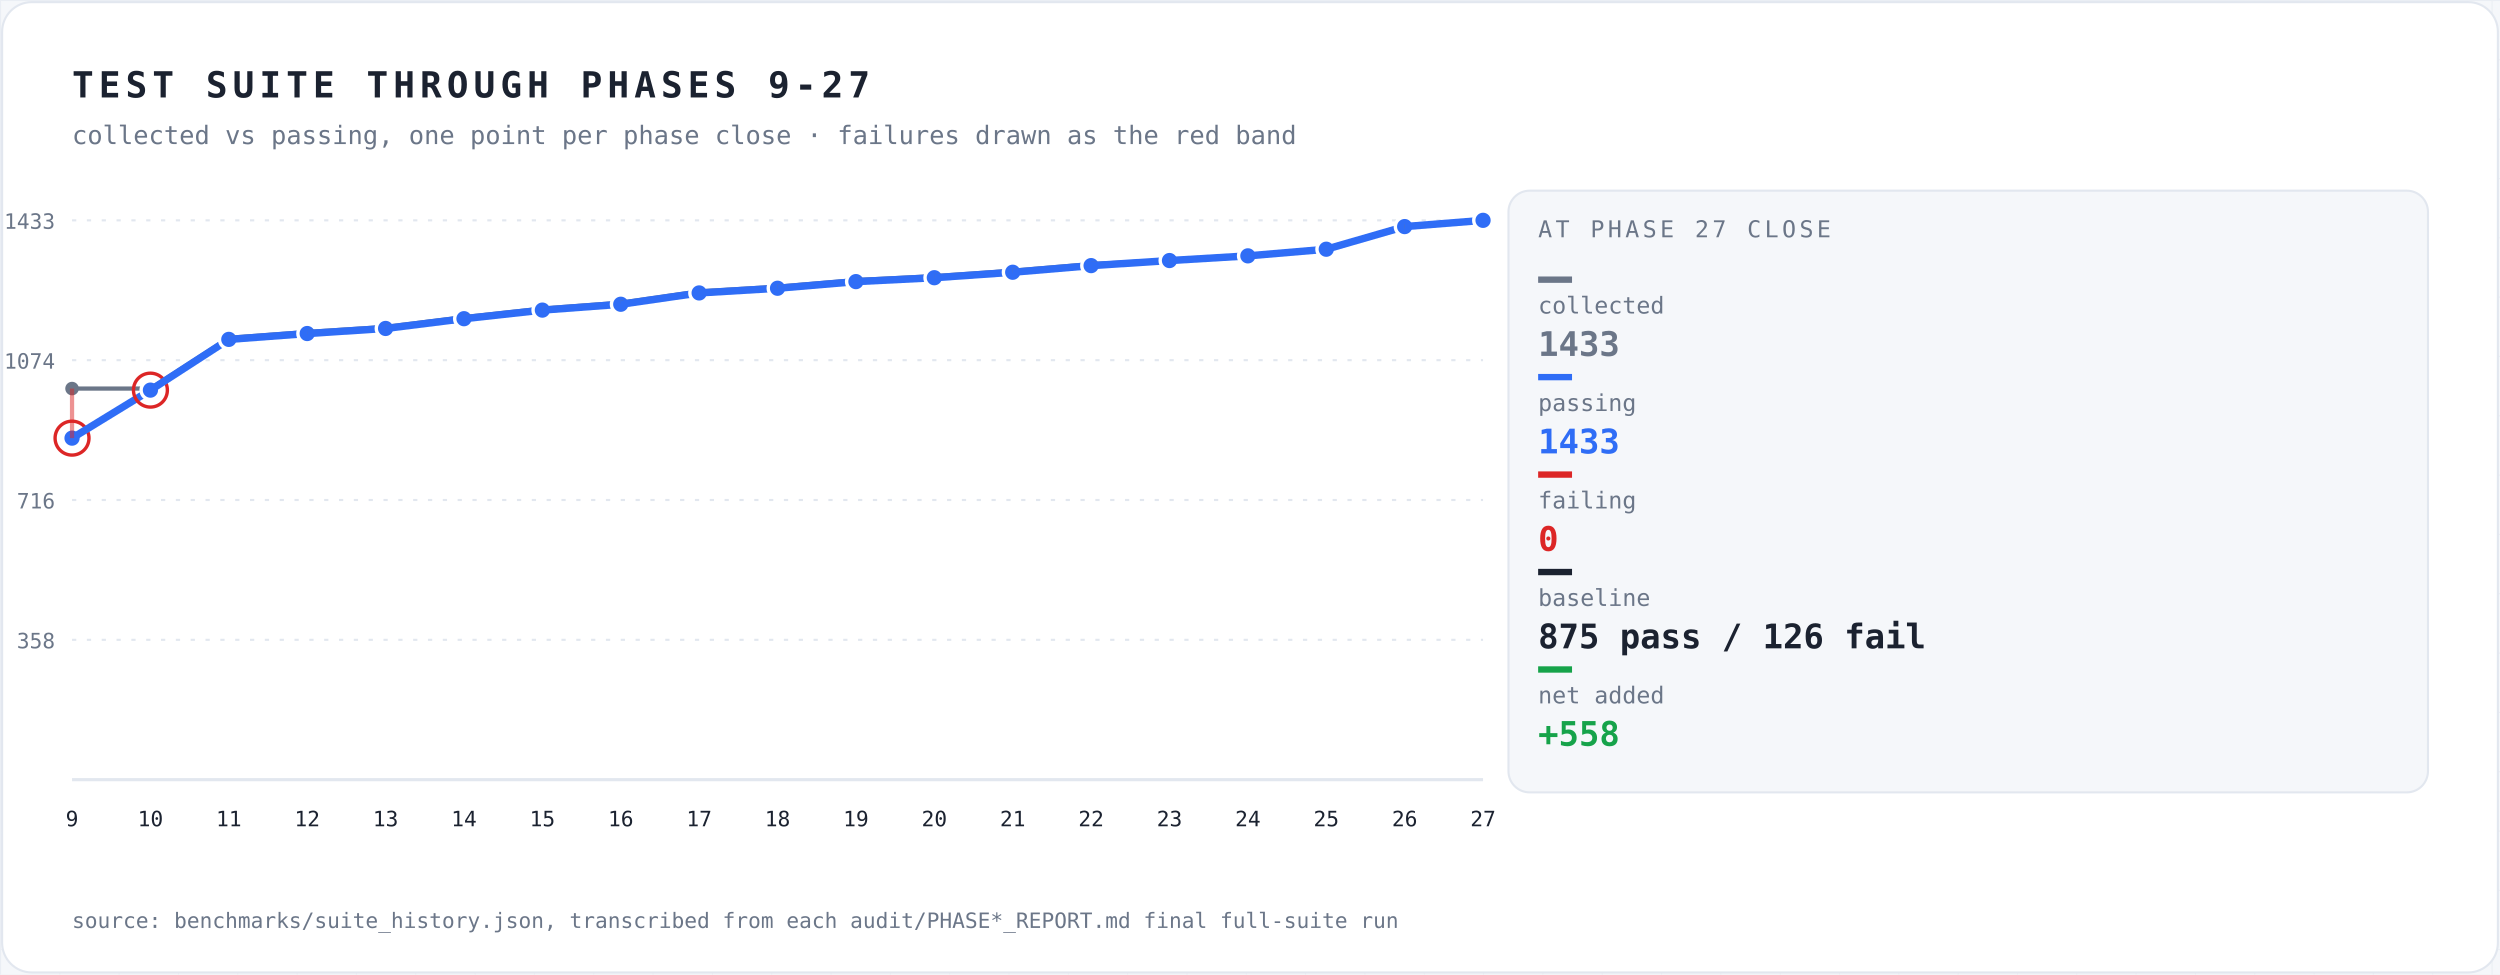
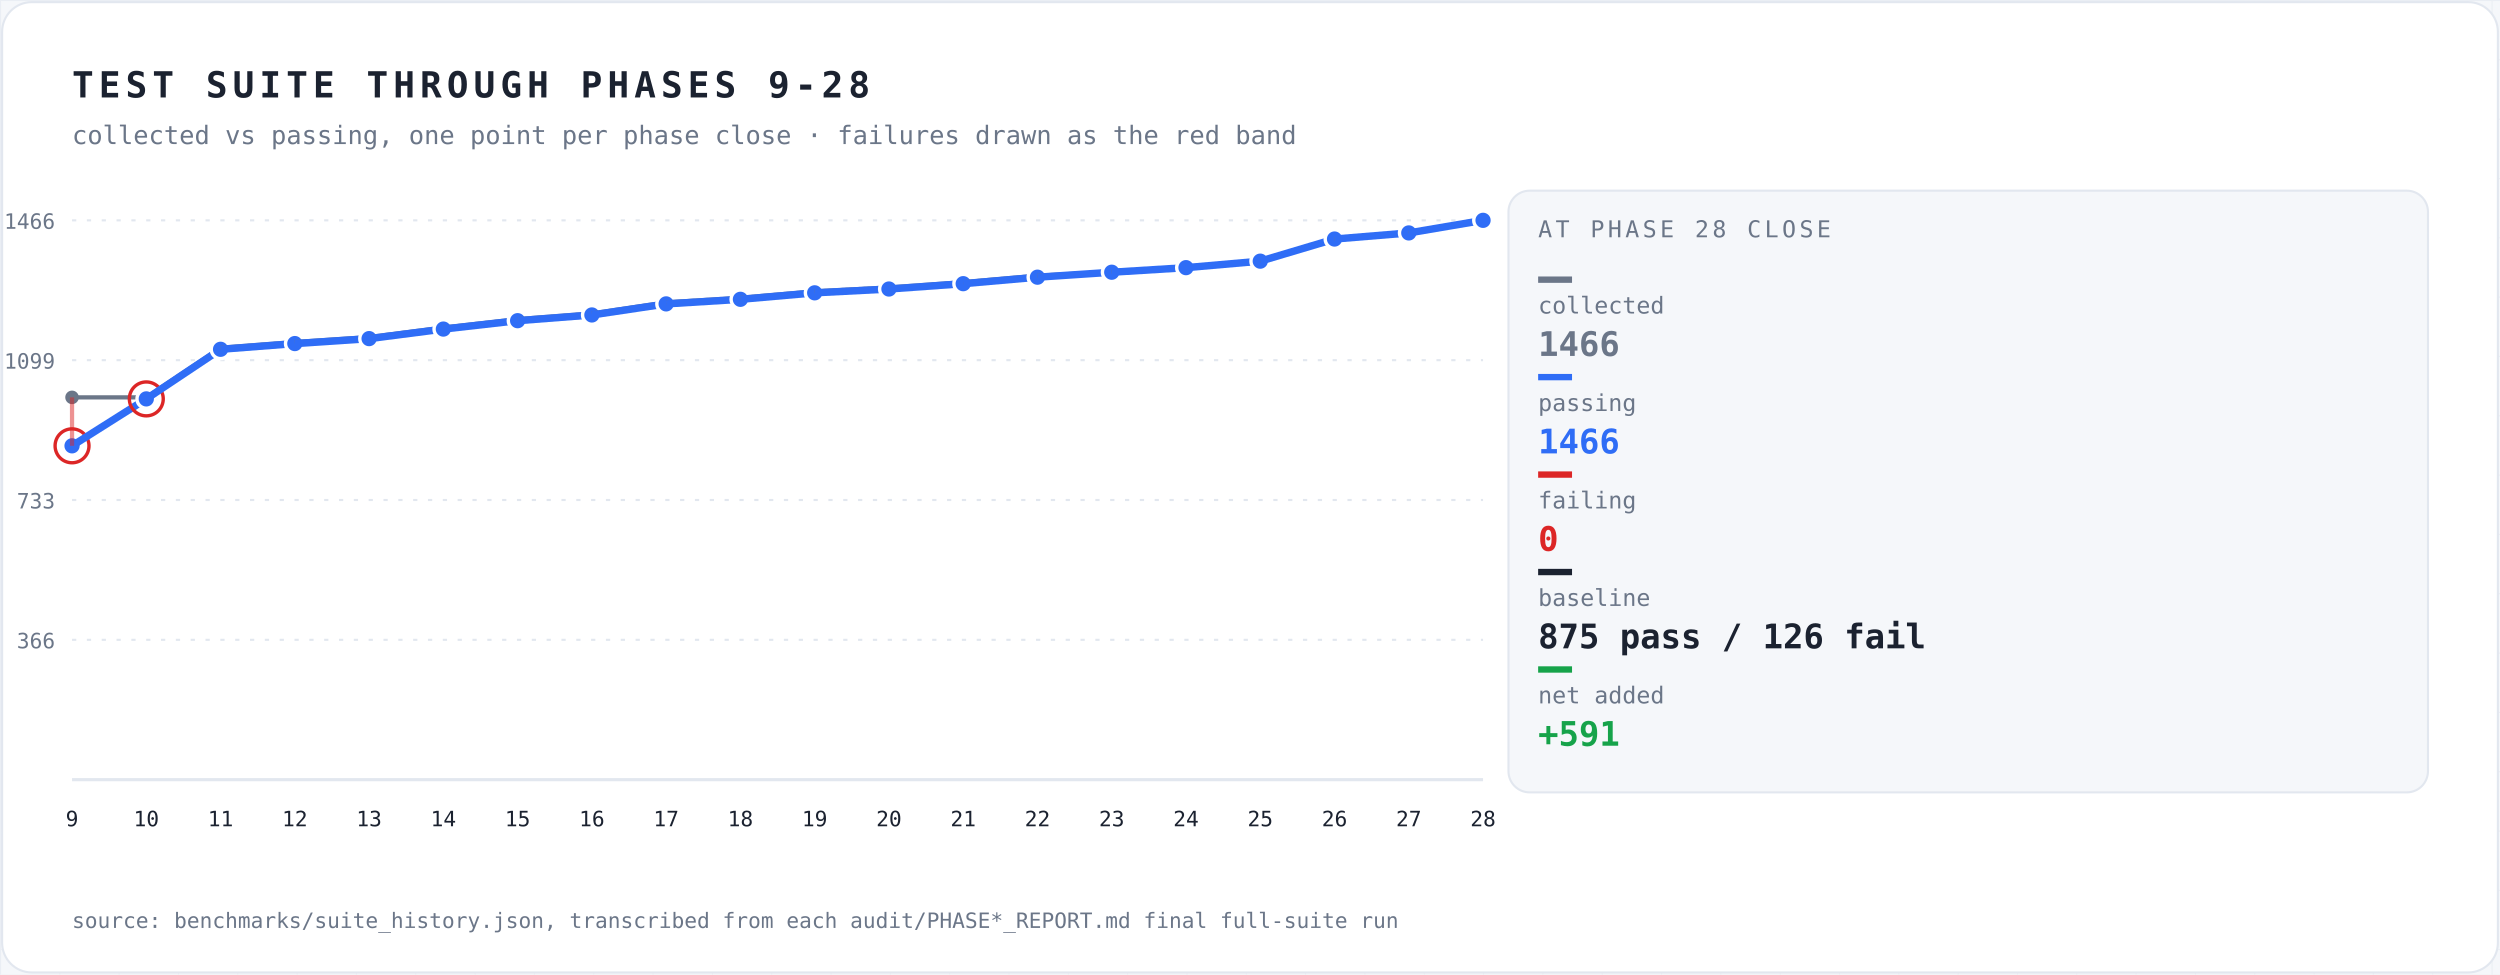
- <svg xmlns="http://www.w3.org/2000/svg" width="1180" height="460" viewBox="0 0 1180 460" role="img" aria-label="TEST SUITE THROUGH PHASES 9-27: collected vs passing, one point per phase close · failures drawn as the red band">
+ <svg xmlns="http://www.w3.org/2000/svg" width="1180" height="460" viewBox="0 0 1180 460" role="img" aria-label="TEST SUITE THROUGH PHASES 9-28: collected vs passing, one point per phase close · failures drawn as the red band">
  <defs>
    <pattern id="grid" width="28" height="28" patternUnits="userSpaceOnUse">
      <path d="M28 0H0v28" fill="none" stroke="#e2e7ef" stroke-width="1" />
    </pattern>
  </defs>
  <rect width="100%" height="100%" fill="#f5f7fa" />
  <rect width="100%" height="100%" fill="url(#grid)" opacity=".55" />
  <rect x="1" y="1" width="1178" height="458" rx="14" fill="#ffffff" stroke="#e2e7ef" />
-   <text x="34" y="46" font-family="ui-monospace, 'SF Mono', Menlo, Consolas, monospace" font-size="17" font-weight="700" letter-spacing="2.4" fill="#1b2230">TEST SUITE THROUGH PHASES 9-27</text>
+   <text x="34" y="46" font-family="ui-monospace, 'SF Mono', Menlo, Consolas, monospace" font-size="17" font-weight="700" letter-spacing="2.4" fill="#1b2230">TEST SUITE THROUGH PHASES 9-28</text>
  <text x="34" y="68" font-family="ui-monospace, 'SF Mono', Menlo, Consolas, monospace" font-size="12" fill="#6b7688">collected vs passing, one point per phase close · failures drawn as the red band</text>
  <line x1="34" y1="368" x2="700" y2="368" stroke="#e2e7ef" stroke-width="1.5" />
  <line x1="34" y1="302.0" x2="700" y2="302.0" stroke="#e2e7ef" stroke-dasharray="2 5" />
-   <text x="26" y="306.0" text-anchor="end" font-family="ui-monospace, 'SF Mono', Menlo, Consolas, monospace" font-size="10" fill="#6b7688">358</text>
+   <text x="26" y="306.0" text-anchor="end" font-family="ui-monospace, 'SF Mono', Menlo, Consolas, monospace" font-size="10" fill="#6b7688">366</text>
  <line x1="34" y1="236.0" x2="700" y2="236.0" stroke="#e2e7ef" stroke-dasharray="2 5" />
-   <text x="26" y="240.0" text-anchor="end" font-family="ui-monospace, 'SF Mono', Menlo, Consolas, monospace" font-size="10" fill="#6b7688">716</text>
+   <text x="26" y="240.0" text-anchor="end" font-family="ui-monospace, 'SF Mono', Menlo, Consolas, monospace" font-size="10" fill="#6b7688">733</text>
  <line x1="34" y1="170.0" x2="700" y2="170.0" stroke="#e2e7ef" stroke-dasharray="2 5" />
-   <text x="26" y="174.0" text-anchor="end" font-family="ui-monospace, 'SF Mono', Menlo, Consolas, monospace" font-size="10" fill="#6b7688">1074</text>
+   <text x="26" y="174.0" text-anchor="end" font-family="ui-monospace, 'SF Mono', Menlo, Consolas, monospace" font-size="10" fill="#6b7688">1099</text>
  <line x1="34" y1="104.0" x2="700" y2="104.0" stroke="#e2e7ef" stroke-dasharray="2 5" />
-   <text x="26" y="108.0" text-anchor="end" font-family="ui-monospace, 'SF Mono', Menlo, Consolas, monospace" font-size="10" fill="#6b7688">1433</text>
-   <circle cx="34.0" cy="183.403" r="3.2" fill="#6b7688" />
-   <circle cx="34.0" cy="206.8" r="4.4" fill="#2f6df6" stroke="#ffffff" stroke-width="1.6" />
-   <circle cx="34.0" cy="206.8" r="8" fill="none" stroke="#dc2626" stroke-width="1.6" />
+   <text x="26" y="108.0" text-anchor="end" font-family="ui-monospace, 'SF Mono', Menlo, Consolas, monospace" font-size="10" fill="#6b7688">1466</text>
+   <circle cx="34.0" cy="187.558" r="3.2" fill="#6b7688" />
+   <circle cx="34.0" cy="210.428" r="4.4" fill="#2f6df6" stroke="#ffffff" stroke-width="1.6" />
+   <circle cx="34.0" cy="210.428" r="8" fill="none" stroke="#dc2626" stroke-width="1.6" />
  <text x="34.0" y="390" text-anchor="middle" font-family="ui-monospace, 'SF Mono', Menlo, Consolas, monospace" font-size="10" fill="#1b2230">9</text>
-   <line x1="34.0" y1="183.403" x2="71.0" y2="183.403" stroke="#6b7688" stroke-width="2" />
-   <line x1="34.0" y1="206.8" x2="71.0" y2="184.14" stroke="#2f6df6" stroke-width="3.5" />
-   <line x1="34.0" y1="183.403" x2="34.0" y2="206.8" stroke="#dc2626" stroke-width="2" opacity=".5" />
-   <circle cx="71.0" cy="183.403" r="3.2" fill="#6b7688" />
-   <circle cx="71.0" cy="184.14" r="4.4" fill="#2f6df6" stroke="#ffffff" stroke-width="1.6" />
-   <circle cx="71.0" cy="184.14" r="8" fill="none" stroke="#dc2626" stroke-width="1.6" />
-   <text x="71.0" y="390" text-anchor="middle" font-family="ui-monospace, 'SF Mono', Menlo, Consolas, monospace" font-size="10" fill="#1b2230">10</text>
-   <line x1="71.0" y1="183.403" x2="108.0" y2="159.453" stroke="#6b7688" stroke-width="2" />
-   <line x1="71.0" y1="184.14" x2="108.0" y2="160.19" stroke="#2f6df6" stroke-width="3.5" />
-   <circle cx="108.0" cy="159.453" r="3.2" fill="#6b7688" />
-   <circle cx="108.0" cy="160.19" r="4.4" fill="#2f6df6" stroke="#ffffff" stroke-width="1.6" />
-   <text x="108.0" y="390" text-anchor="middle" font-family="ui-monospace, 'SF Mono', Menlo, Consolas, monospace" font-size="10" fill="#1b2230">11</text>
-   <line x1="108.0" y1="159.453" x2="145.0" y2="156.689" stroke="#6b7688" stroke-width="2" />
-   <line x1="108.0" y1="160.19" x2="145.0" y2="157.426" stroke="#2f6df6" stroke-width="3.5" />
-   <circle cx="145.0" cy="156.689" r="3.2" fill="#6b7688" />
-   <circle cx="145.0" cy="157.426" r="4.4" fill="#2f6df6" stroke="#ffffff" stroke-width="1.6" />
-   <text x="145.0" y="390" text-anchor="middle" font-family="ui-monospace, 'SF Mono', Menlo, Consolas, monospace" font-size="10" fill="#1b2230">12</text>
-   <line x1="145.0" y1="156.689" x2="182.0" y2="154.294" stroke="#6b7688" stroke-width="2" />
-   <line x1="145.0" y1="157.426" x2="182.0" y2="155.031" stroke="#2f6df6" stroke-width="3.5" />
-   <circle cx="182.0" cy="154.294" r="3.2" fill="#6b7688" />
-   <circle cx="182.0" cy="155.031" r="4.4" fill="#2f6df6" stroke="#ffffff" stroke-width="1.6" />
-   <text x="182.0" y="390" text-anchor="middle" font-family="ui-monospace, 'SF Mono', Menlo, Consolas, monospace" font-size="10" fill="#1b2230">13</text>
-   <line x1="182.0" y1="154.294" x2="219.0" y2="149.689" stroke="#6b7688" stroke-width="2" />
-   <line x1="182.0" y1="155.031" x2="219.0" y2="150.426" stroke="#2f6df6" stroke-width="3.5" />
-   <circle cx="219.0" cy="149.689" r="3.2" fill="#6b7688" />
-   <circle cx="219.0" cy="150.426" r="4.4" fill="#2f6df6" stroke="#ffffff" stroke-width="1.6" />
-   <text x="219.0" y="390" text-anchor="middle" font-family="ui-monospace, 'SF Mono', Menlo, Consolas, monospace" font-size="10" fill="#1b2230">14</text>
-   <line x1="219.0" y1="149.689" x2="256.0" y2="145.636" stroke="#6b7688" stroke-width="2" />
-   <line x1="219.0" y1="150.426" x2="256.0" y2="146.373" stroke="#2f6df6" stroke-width="3.5" />
-   <circle cx="256.0" cy="145.636" r="3.2" fill="#6b7688" />
-   <circle cx="256.0" cy="146.373" r="4.4" fill="#2f6df6" stroke="#ffffff" stroke-width="1.6" />
-   <text x="256.0" y="390" text-anchor="middle" font-family="ui-monospace, 'SF Mono', Menlo, Consolas, monospace" font-size="10" fill="#1b2230">15</text>
-   <line x1="256.0" y1="145.636" x2="293.0" y2="142.872" stroke="#6b7688" stroke-width="2" />
-   <line x1="256.0" y1="146.373" x2="293.0" y2="143.609" stroke="#2f6df6" stroke-width="3.5" />
-   <circle cx="293.0" cy="142.872" r="3.2" fill="#6b7688" />
-   <circle cx="293.0" cy="143.609" r="4.4" fill="#2f6df6" stroke="#ffffff" stroke-width="1.6" />
-   <text x="293.0" y="390" text-anchor="middle" font-family="ui-monospace, 'SF Mono', Menlo, Consolas, monospace" font-size="10" fill="#1b2230">16</text>
-   <line x1="293.0" y1="142.872" x2="330.0" y2="137.53" stroke="#6b7688" stroke-width="2" />
-   <line x1="293.0" y1="143.609" x2="330.0" y2="138.267" stroke="#2f6df6" stroke-width="3.5" />
-   <circle cx="330.0" cy="137.53" r="3.2" fill="#6b7688" />
-   <circle cx="330.0" cy="138.267" r="4.4" fill="#2f6df6" stroke="#ffffff" stroke-width="1.6" />
-   <text x="330.0" y="390" text-anchor="middle" font-family="ui-monospace, 'SF Mono', Menlo, Consolas, monospace" font-size="10" fill="#1b2230">17</text>
-   <line x1="330.0" y1="137.53" x2="367.0" y2="135.319" stroke="#6b7688" stroke-width="2" />
-   <line x1="330.0" y1="138.267" x2="367.0" y2="136.056" stroke="#2f6df6" stroke-width="3.5" />
-   <circle cx="367.0" cy="135.319" r="3.2" fill="#6b7688" />
-   <circle cx="367.0" cy="136.056" r="4.4" fill="#2f6df6" stroke="#ffffff" stroke-width="1.6" />
-   <text x="367.0" y="390" text-anchor="middle" font-family="ui-monospace, 'SF Mono', Menlo, Consolas, monospace" font-size="10" fill="#1b2230">18</text>
-   <line x1="367.0" y1="135.319" x2="404.0" y2="132.187" stroke="#6b7688" stroke-width="2" />
-   <line x1="367.0" y1="136.056" x2="404.0" y2="132.924" stroke="#2f6df6" stroke-width="3.5" />
-   <circle cx="404.0" cy="132.187" r="3.2" fill="#6b7688" />
-   <circle cx="404.0" cy="132.924" r="4.4" fill="#2f6df6" stroke="#ffffff" stroke-width="1.6" />
-   <text x="404.0" y="390" text-anchor="middle" font-family="ui-monospace, 'SF Mono', Menlo, Consolas, monospace" font-size="10" fill="#1b2230">19</text>
-   <line x1="404.0" y1="132.187" x2="441.0" y2="130.345" stroke="#6b7688" stroke-width="2" />
-   <line x1="404.0" y1="132.924" x2="441.0" y2="131.082" stroke="#2f6df6" stroke-width="3.5" />
-   <circle cx="441.0" cy="130.345" r="3.2" fill="#6b7688" />
-   <circle cx="441.0" cy="131.082" r="4.4" fill="#2f6df6" stroke="#ffffff" stroke-width="1.6" />
-   <text x="441.0" y="390" text-anchor="middle" font-family="ui-monospace, 'SF Mono', Menlo, Consolas, monospace" font-size="10" fill="#1b2230">20</text>
-   <line x1="441.0" y1="130.345" x2="478.0" y2="127.766" stroke="#6b7688" stroke-width="2" />
-   <line x1="441.0" y1="131.082" x2="478.0" y2="128.502" stroke="#2f6df6" stroke-width="3.5" />
-   <circle cx="478.0" cy="127.766" r="3.2" fill="#6b7688" />
-   <circle cx="478.0" cy="128.502" r="4.4" fill="#2f6df6" stroke="#ffffff" stroke-width="1.6" />
-   <text x="478.0" y="390" text-anchor="middle" font-family="ui-monospace, 'SF Mono', Menlo, Consolas, monospace" font-size="10" fill="#1b2230">21</text>
-   <line x1="478.0" y1="127.766" x2="515.0" y2="124.634" stroke="#6b7688" stroke-width="2" />
-   <line x1="478.0" y1="128.502" x2="515.0" y2="125.371" stroke="#2f6df6" stroke-width="3.5" />
-   <circle cx="515.0" cy="124.634" r="3.2" fill="#6b7688" />
-   <circle cx="515.0" cy="125.371" r="4.4" fill="#2f6df6" stroke="#ffffff" stroke-width="1.6" />
-   <text x="515.0" y="390" text-anchor="middle" font-family="ui-monospace, 'SF Mono', Menlo, Consolas, monospace" font-size="10" fill="#1b2230">22</text>
-   <line x1="515.0" y1="124.634" x2="552.0" y2="122.791" stroke="#6b7688" stroke-width="2" />
-   <line x1="515.0" y1="125.371" x2="552.0" y2="122.976" stroke="#2f6df6" stroke-width="3.5" />
-   <circle cx="552.0" cy="122.791" r="3.2" fill="#6b7688" />
-   <circle cx="552.0" cy="122.976" r="4.4" fill="#2f6df6" stroke="#ffffff" stroke-width="1.6" />
-   <text x="552.0" y="390" text-anchor="middle" font-family="ui-monospace, 'SF Mono', Menlo, Consolas, monospace" font-size="10" fill="#1b2230">23</text>
-   <line x1="552.0" y1="122.791" x2="589.0" y2="120.581" stroke="#6b7688" stroke-width="2" />
-   <line x1="552.0" y1="122.976" x2="589.0" y2="120.765" stroke="#2f6df6" stroke-width="3.5" />
-   <circle cx="589.0" cy="120.581" r="3.2" fill="#6b7688" />
-   <circle cx="589.0" cy="120.765" r="4.4" fill="#2f6df6" stroke="#ffffff" stroke-width="1.6" />
-   <text x="589.0" y="390" text-anchor="middle" font-family="ui-monospace, 'SF Mono', Menlo, Consolas, monospace" font-size="10" fill="#1b2230">24</text>
-   <line x1="589.0" y1="120.581" x2="626.0" y2="117.449" stroke="#6b7688" stroke-width="2" />
-   <line x1="589.0" y1="120.765" x2="626.0" y2="117.633" stroke="#2f6df6" stroke-width="3.5" />
-   <circle cx="626.0" cy="117.449" r="3.2" fill="#6b7688" />
-   <circle cx="626.0" cy="117.633" r="4.4" fill="#2f6df6" stroke="#ffffff" stroke-width="1.6" />
-   <text x="626.0" y="390" text-anchor="middle" font-family="ui-monospace, 'SF Mono', Menlo, Consolas, monospace" font-size="10" fill="#1b2230">25</text>
-   <line x1="626.0" y1="117.449" x2="663.0" y2="106.948" stroke="#6b7688" stroke-width="2" />
-   <line x1="626.0" y1="117.633" x2="663.0" y2="106.948" stroke="#2f6df6" stroke-width="3.5" />
-   <circle cx="663.0" cy="106.948" r="3.2" fill="#6b7688" />
-   <circle cx="663.0" cy="106.948" r="4.4" fill="#2f6df6" stroke="#ffffff" stroke-width="1.6" />
-   <text x="663.0" y="390" text-anchor="middle" font-family="ui-monospace, 'SF Mono', Menlo, Consolas, monospace" font-size="10" fill="#1b2230">26</text>
-   <line x1="663.0" y1="106.948" x2="700.0" y2="104.0" stroke="#6b7688" stroke-width="2" />
-   <line x1="663.0" y1="106.948" x2="700.0" y2="104.0" stroke="#2f6df6" stroke-width="3.5" />
+   <line x1="34.0" y1="187.558" x2="69.053" y2="187.558" stroke="#6b7688" stroke-width="2" />
+   <line x1="34.0" y1="210.428" x2="69.053" y2="188.278" stroke="#2f6df6" stroke-width="3.5" />
+   <line x1="34.0" y1="187.558" x2="34.0" y2="210.428" stroke="#dc2626" stroke-width="2" opacity=".5" />
+   <circle cx="69.053" cy="187.558" r="3.2" fill="#6b7688" />
+   <circle cx="69.053" cy="188.278" r="4.4" fill="#2f6df6" stroke="#ffffff" stroke-width="1.6" />
+   <circle cx="69.053" cy="188.278" r="8" fill="none" stroke="#dc2626" stroke-width="1.6" />
+   <text x="69.053" y="390" text-anchor="middle" font-family="ui-monospace, 'SF Mono', Menlo, Consolas, monospace" font-size="10" fill="#1b2230">10</text>
+   <line x1="69.053" y1="187.558" x2="104.105" y2="164.147" stroke="#6b7688" stroke-width="2" />
+   <line x1="69.053" y1="188.278" x2="104.105" y2="164.868" stroke="#2f6df6" stroke-width="3.5" />
+   <circle cx="104.105" cy="164.147" r="3.2" fill="#6b7688" />
+   <circle cx="104.105" cy="164.868" r="4.4" fill="#2f6df6" stroke="#ffffff" stroke-width="1.6" />
+   <text x="104.105" y="390" text-anchor="middle" font-family="ui-monospace, 'SF Mono', Menlo, Consolas, monospace" font-size="10" fill="#1b2230">11</text>
+   <line x1="104.105" y1="164.147" x2="139.158" y2="161.446" stroke="#6b7688" stroke-width="2" />
+   <line x1="104.105" y1="164.868" x2="139.158" y2="162.166" stroke="#2f6df6" stroke-width="3.5" />
+   <circle cx="139.158" cy="161.446" r="3.2" fill="#6b7688" />
+   <circle cx="139.158" cy="162.166" r="4.4" fill="#2f6df6" stroke="#ffffff" stroke-width="1.6" />
+   <text x="139.158" y="390" text-anchor="middle" font-family="ui-monospace, 'SF Mono', Menlo, Consolas, monospace" font-size="10" fill="#1b2230">12</text>
+   <line x1="139.158" y1="161.446" x2="174.211" y2="159.105" stroke="#6b7688" stroke-width="2" />
+   <line x1="139.158" y1="162.166" x2="174.211" y2="159.825" stroke="#2f6df6" stroke-width="3.5" />
+   <circle cx="174.211" cy="159.105" r="3.2" fill="#6b7688" />
+   <circle cx="174.211" cy="159.825" r="4.4" fill="#2f6df6" stroke="#ffffff" stroke-width="1.6" />
+   <text x="174.211" y="390" text-anchor="middle" font-family="ui-monospace, 'SF Mono', Menlo, Consolas, monospace" font-size="10" fill="#1b2230">13</text>
+   <line x1="174.211" y1="159.105" x2="209.263" y2="154.603" stroke="#6b7688" stroke-width="2" />
+   <line x1="174.211" y1="159.825" x2="209.263" y2="155.323" stroke="#2f6df6" stroke-width="3.5" />
+   <circle cx="209.263" cy="154.603" r="3.2" fill="#6b7688" />
+   <circle cx="209.263" cy="155.323" r="4.4" fill="#2f6df6" stroke="#ffffff" stroke-width="1.6" />
+   <text x="209.263" y="390" text-anchor="middle" font-family="ui-monospace, 'SF Mono', Menlo, Consolas, monospace" font-size="10" fill="#1b2230">14</text>
+   <line x1="209.263" y1="154.603" x2="244.316" y2="150.641" stroke="#6b7688" stroke-width="2" />
+   <line x1="209.263" y1="155.323" x2="244.316" y2="151.362" stroke="#2f6df6" stroke-width="3.5" />
+   <circle cx="244.316" cy="150.641" r="3.2" fill="#6b7688" />
+   <circle cx="244.316" cy="151.362" r="4.4" fill="#2f6df6" stroke="#ffffff" stroke-width="1.6" />
+   <text x="244.316" y="390" text-anchor="middle" font-family="ui-monospace, 'SF Mono', Menlo, Consolas, monospace" font-size="10" fill="#1b2230">15</text>
+   <line x1="244.316" y1="150.641" x2="279.368" y2="147.94" stroke="#6b7688" stroke-width="2" />
+   <line x1="244.316" y1="151.362" x2="279.368" y2="148.66" stroke="#2f6df6" stroke-width="3.5" />
+   <circle cx="279.368" cy="147.94" r="3.2" fill="#6b7688" />
+   <circle cx="279.368" cy="148.66" r="4.4" fill="#2f6df6" stroke="#ffffff" stroke-width="1.6" />
+   <text x="279.368" y="390" text-anchor="middle" font-family="ui-monospace, 'SF Mono', Menlo, Consolas, monospace" font-size="10" fill="#1b2230">16</text>
+   <line x1="279.368" y1="147.94" x2="314.421" y2="142.718" stroke="#6b7688" stroke-width="2" />
+   <line x1="279.368" y1="148.66" x2="314.421" y2="143.438" stroke="#2f6df6" stroke-width="3.5" />
+   <circle cx="314.421" cy="142.718" r="3.2" fill="#6b7688" />
+   <circle cx="314.421" cy="143.438" r="4.4" fill="#2f6df6" stroke="#ffffff" stroke-width="1.6" />
+   <text x="314.421" y="390" text-anchor="middle" font-family="ui-monospace, 'SF Mono', Menlo, Consolas, monospace" font-size="10" fill="#1b2230">17</text>
+   <line x1="314.421" y1="142.718" x2="349.474" y2="140.557" stroke="#6b7688" stroke-width="2" />
+   <line x1="314.421" y1="143.438" x2="349.474" y2="141.277" stroke="#2f6df6" stroke-width="3.5" />
+   <circle cx="349.474" cy="140.557" r="3.2" fill="#6b7688" />
+   <circle cx="349.474" cy="141.277" r="4.4" fill="#2f6df6" stroke="#ffffff" stroke-width="1.6" />
+   <text x="349.474" y="390" text-anchor="middle" font-family="ui-monospace, 'SF Mono', Menlo, Consolas, monospace" font-size="10" fill="#1b2230">18</text>
+   <line x1="349.474" y1="140.557" x2="384.526" y2="137.495" stroke="#6b7688" stroke-width="2" />
+   <line x1="349.474" y1="141.277" x2="384.526" y2="138.216" stroke="#2f6df6" stroke-width="3.5" />
+   <circle cx="384.526" cy="137.495" r="3.2" fill="#6b7688" />
+   <circle cx="384.526" cy="138.216" r="4.4" fill="#2f6df6" stroke="#ffffff" stroke-width="1.6" />
+   <text x="384.526" y="390" text-anchor="middle" font-family="ui-monospace, 'SF Mono', Menlo, Consolas, monospace" font-size="10" fill="#1b2230">19</text>
+   <line x1="384.526" y1="137.495" x2="419.579" y2="135.694" stroke="#6b7688" stroke-width="2" />
+   <line x1="384.526" y1="138.216" x2="419.579" y2="136.415" stroke="#2f6df6" stroke-width="3.5" />
+   <circle cx="419.579" cy="135.694" r="3.2" fill="#6b7688" />
+   <circle cx="419.579" cy="136.415" r="4.4" fill="#2f6df6" stroke="#ffffff" stroke-width="1.6" />
+   <text x="419.579" y="390" text-anchor="middle" font-family="ui-monospace, 'SF Mono', Menlo, Consolas, monospace" font-size="10" fill="#1b2230">20</text>
+   <line x1="419.579" y1="135.694" x2="454.632" y2="133.173" stroke="#6b7688" stroke-width="2" />
+   <line x1="419.579" y1="136.415" x2="454.632" y2="133.894" stroke="#2f6df6" stroke-width="3.5" />
+   <circle cx="454.632" cy="133.173" r="3.2" fill="#6b7688" />
+   <circle cx="454.632" cy="133.894" r="4.4" fill="#2f6df6" stroke="#ffffff" stroke-width="1.6" />
+   <text x="454.632" y="390" text-anchor="middle" font-family="ui-monospace, 'SF Mono', Menlo, Consolas, monospace" font-size="10" fill="#1b2230">21</text>
+   <line x1="454.632" y1="133.173" x2="489.684" y2="130.112" stroke="#6b7688" stroke-width="2" />
+   <line x1="454.632" y1="133.894" x2="489.684" y2="130.832" stroke="#2f6df6" stroke-width="3.5" />
+   <circle cx="489.684" cy="130.112" r="3.2" fill="#6b7688" />
+   <circle cx="489.684" cy="130.832" r="4.4" fill="#2f6df6" stroke="#ffffff" stroke-width="1.6" />
+   <text x="489.684" y="390" text-anchor="middle" font-family="ui-monospace, 'SF Mono', Menlo, Consolas, monospace" font-size="10" fill="#1b2230">22</text>
+   <line x1="489.684" y1="130.112" x2="524.737" y2="128.311" stroke="#6b7688" stroke-width="2" />
+   <line x1="489.684" y1="130.832" x2="524.737" y2="128.491" stroke="#2f6df6" stroke-width="3.5" />
+   <circle cx="524.737" cy="128.311" r="3.2" fill="#6b7688" />
+   <circle cx="524.737" cy="128.491" r="4.4" fill="#2f6df6" stroke="#ffffff" stroke-width="1.6" />
+   <text x="524.737" y="390" text-anchor="middle" font-family="ui-monospace, 'SF Mono', Menlo, Consolas, monospace" font-size="10" fill="#1b2230">23</text>
+   <line x1="524.737" y1="128.311" x2="559.789" y2="126.15" stroke="#6b7688" stroke-width="2" />
+   <line x1="524.737" y1="128.491" x2="559.789" y2="126.33" stroke="#2f6df6" stroke-width="3.5" />
+   <circle cx="559.789" cy="126.15" r="3.2" fill="#6b7688" />
+   <circle cx="559.789" cy="126.33" r="4.4" fill="#2f6df6" stroke="#ffffff" stroke-width="1.6" />
+   <text x="559.789" y="390" text-anchor="middle" font-family="ui-monospace, 'SF Mono', Menlo, Consolas, monospace" font-size="10" fill="#1b2230">24</text>
+   <line x1="559.789" y1="126.15" x2="594.842" y2="123.089" stroke="#6b7688" stroke-width="2" />
+   <line x1="559.789" y1="126.33" x2="594.842" y2="123.269" stroke="#2f6df6" stroke-width="3.5" />
+   <circle cx="594.842" cy="123.089" r="3.2" fill="#6b7688" />
+   <circle cx="594.842" cy="123.269" r="4.4" fill="#2f6df6" stroke="#ffffff" stroke-width="1.6" />
+   <text x="594.842" y="390" text-anchor="middle" font-family="ui-monospace, 'SF Mono', Menlo, Consolas, monospace" font-size="10" fill="#1b2230">25</text>
+   <line x1="594.842" y1="123.089" x2="629.895" y2="112.824" stroke="#6b7688" stroke-width="2" />
+   <line x1="594.842" y1="123.269" x2="629.895" y2="112.824" stroke="#2f6df6" stroke-width="3.5" />
+   <circle cx="629.895" cy="112.824" r="3.2" fill="#6b7688" />
+   <circle cx="629.895" cy="112.824" r="4.4" fill="#2f6df6" stroke="#ffffff" stroke-width="1.6" />
+   <text x="629.895" y="390" text-anchor="middle" font-family="ui-monospace, 'SF Mono', Menlo, Consolas, monospace" font-size="10" fill="#1b2230">26</text>
+   <line x1="629.895" y1="112.824" x2="664.947" y2="109.943" stroke="#6b7688" stroke-width="2" />
+   <line x1="629.895" y1="112.824" x2="664.947" y2="109.943" stroke="#2f6df6" stroke-width="3.5" />
+   <circle cx="664.947" cy="109.943" r="3.2" fill="#6b7688" />
+   <circle cx="664.947" cy="109.943" r="4.4" fill="#2f6df6" stroke="#ffffff" stroke-width="1.6" />
+   <text x="664.947" y="390" text-anchor="middle" font-family="ui-monospace, 'SF Mono', Menlo, Consolas, monospace" font-size="10" fill="#1b2230">27</text>
+   <line x1="664.947" y1="109.943" x2="700.0" y2="104.0" stroke="#6b7688" stroke-width="2" />
+   <line x1="664.947" y1="109.943" x2="700.0" y2="104.0" stroke="#2f6df6" stroke-width="3.5" />
  <circle cx="700.0" cy="104.0" r="3.2" fill="#6b7688" />
  <circle cx="700.0" cy="104.0" r="4.4" fill="#2f6df6" stroke="#ffffff" stroke-width="1.6" />
-   <text x="700.0" y="390" text-anchor="middle" font-family="ui-monospace, 'SF Mono', Menlo, Consolas, monospace" font-size="10" fill="#1b2230">27</text>
+   <text x="700.0" y="390" text-anchor="middle" font-family="ui-monospace, 'SF Mono', Menlo, Consolas, monospace" font-size="10" fill="#1b2230">28</text>
  <rect x="712" y="90" width="434" height="284" rx="10" fill="#f5f7fa" stroke="#e2e7ef" />
-   <text x="726" y="112" font-family="ui-monospace, 'SF Mono', Menlo, Consolas, monospace" font-size="11" letter-spacing="1.6" fill="#6b7688">AT PHASE 27 CLOSE</text>
+   <text x="726" y="112" font-family="ui-monospace, 'SF Mono', Menlo, Consolas, monospace" font-size="11" letter-spacing="1.6" fill="#6b7688">AT PHASE 28 CLOSE</text>
  <line x1="726" y1="132" x2="742" y2="132" stroke="#6b7688" stroke-width="3" />
  <text x="726" y="148" font-family="ui-monospace, 'SF Mono', Menlo, Consolas, monospace" font-size="11" fill="#6b7688">collected</text>
-   <text x="726" y="168" font-family="ui-monospace, 'SF Mono', Menlo, Consolas, monospace" font-size="16" font-weight="700" fill="#6b7688">1433</text>
+   <text x="726" y="168" font-family="ui-monospace, 'SF Mono', Menlo, Consolas, monospace" font-size="16" font-weight="700" fill="#6b7688">1466</text>
  <line x1="726" y1="178" x2="742" y2="178" stroke="#2f6df6" stroke-width="3" />
  <text x="726" y="194" font-family="ui-monospace, 'SF Mono', Menlo, Consolas, monospace" font-size="11" fill="#6b7688">passing</text>
-   <text x="726" y="214" font-family="ui-monospace, 'SF Mono', Menlo, Consolas, monospace" font-size="16" font-weight="700" fill="#2f6df6">1433</text>
+   <text x="726" y="214" font-family="ui-monospace, 'SF Mono', Menlo, Consolas, monospace" font-size="16" font-weight="700" fill="#2f6df6">1466</text>
  <line x1="726" y1="224" x2="742" y2="224" stroke="#dc2626" stroke-width="3" />
  <text x="726" y="240" font-family="ui-monospace, 'SF Mono', Menlo, Consolas, monospace" font-size="11" fill="#6b7688">failing</text>
  <text x="726" y="260" font-family="ui-monospace, 'SF Mono', Menlo, Consolas, monospace" font-size="16" font-weight="700" fill="#dc2626">0</text>
  <line x1="726" y1="270" x2="742" y2="270" stroke="#1b2230" stroke-width="3" />
  <text x="726" y="286" font-family="ui-monospace, 'SF Mono', Menlo, Consolas, monospace" font-size="11" fill="#6b7688">baseline</text>
  <text x="726" y="306" font-family="ui-monospace, 'SF Mono', Menlo, Consolas, monospace" font-size="16" font-weight="700" fill="#1b2230">875 pass / 126 fail</text>
  <line x1="726" y1="316" x2="742" y2="316" stroke="#16a34a" stroke-width="3" />
  <text x="726" y="332" font-family="ui-monospace, 'SF Mono', Menlo, Consolas, monospace" font-size="11" fill="#6b7688">net added</text>
-   <text x="726" y="352" font-family="ui-monospace, 'SF Mono', Menlo, Consolas, monospace" font-size="16" font-weight="700" fill="#16a34a">+558</text>
+   <text x="726" y="352" font-family="ui-monospace, 'SF Mono', Menlo, Consolas, monospace" font-size="16" font-weight="700" fill="#16a34a">+591</text>
  <text x="34" y="438" font-family="ui-monospace, 'SF Mono', Menlo, Consolas, monospace" font-size="10" fill="#6b7688">source: benchmarks/suite_history.json, transcribed from each audit/PHASE*_REPORT.md final full-suite run</text>
</svg>
